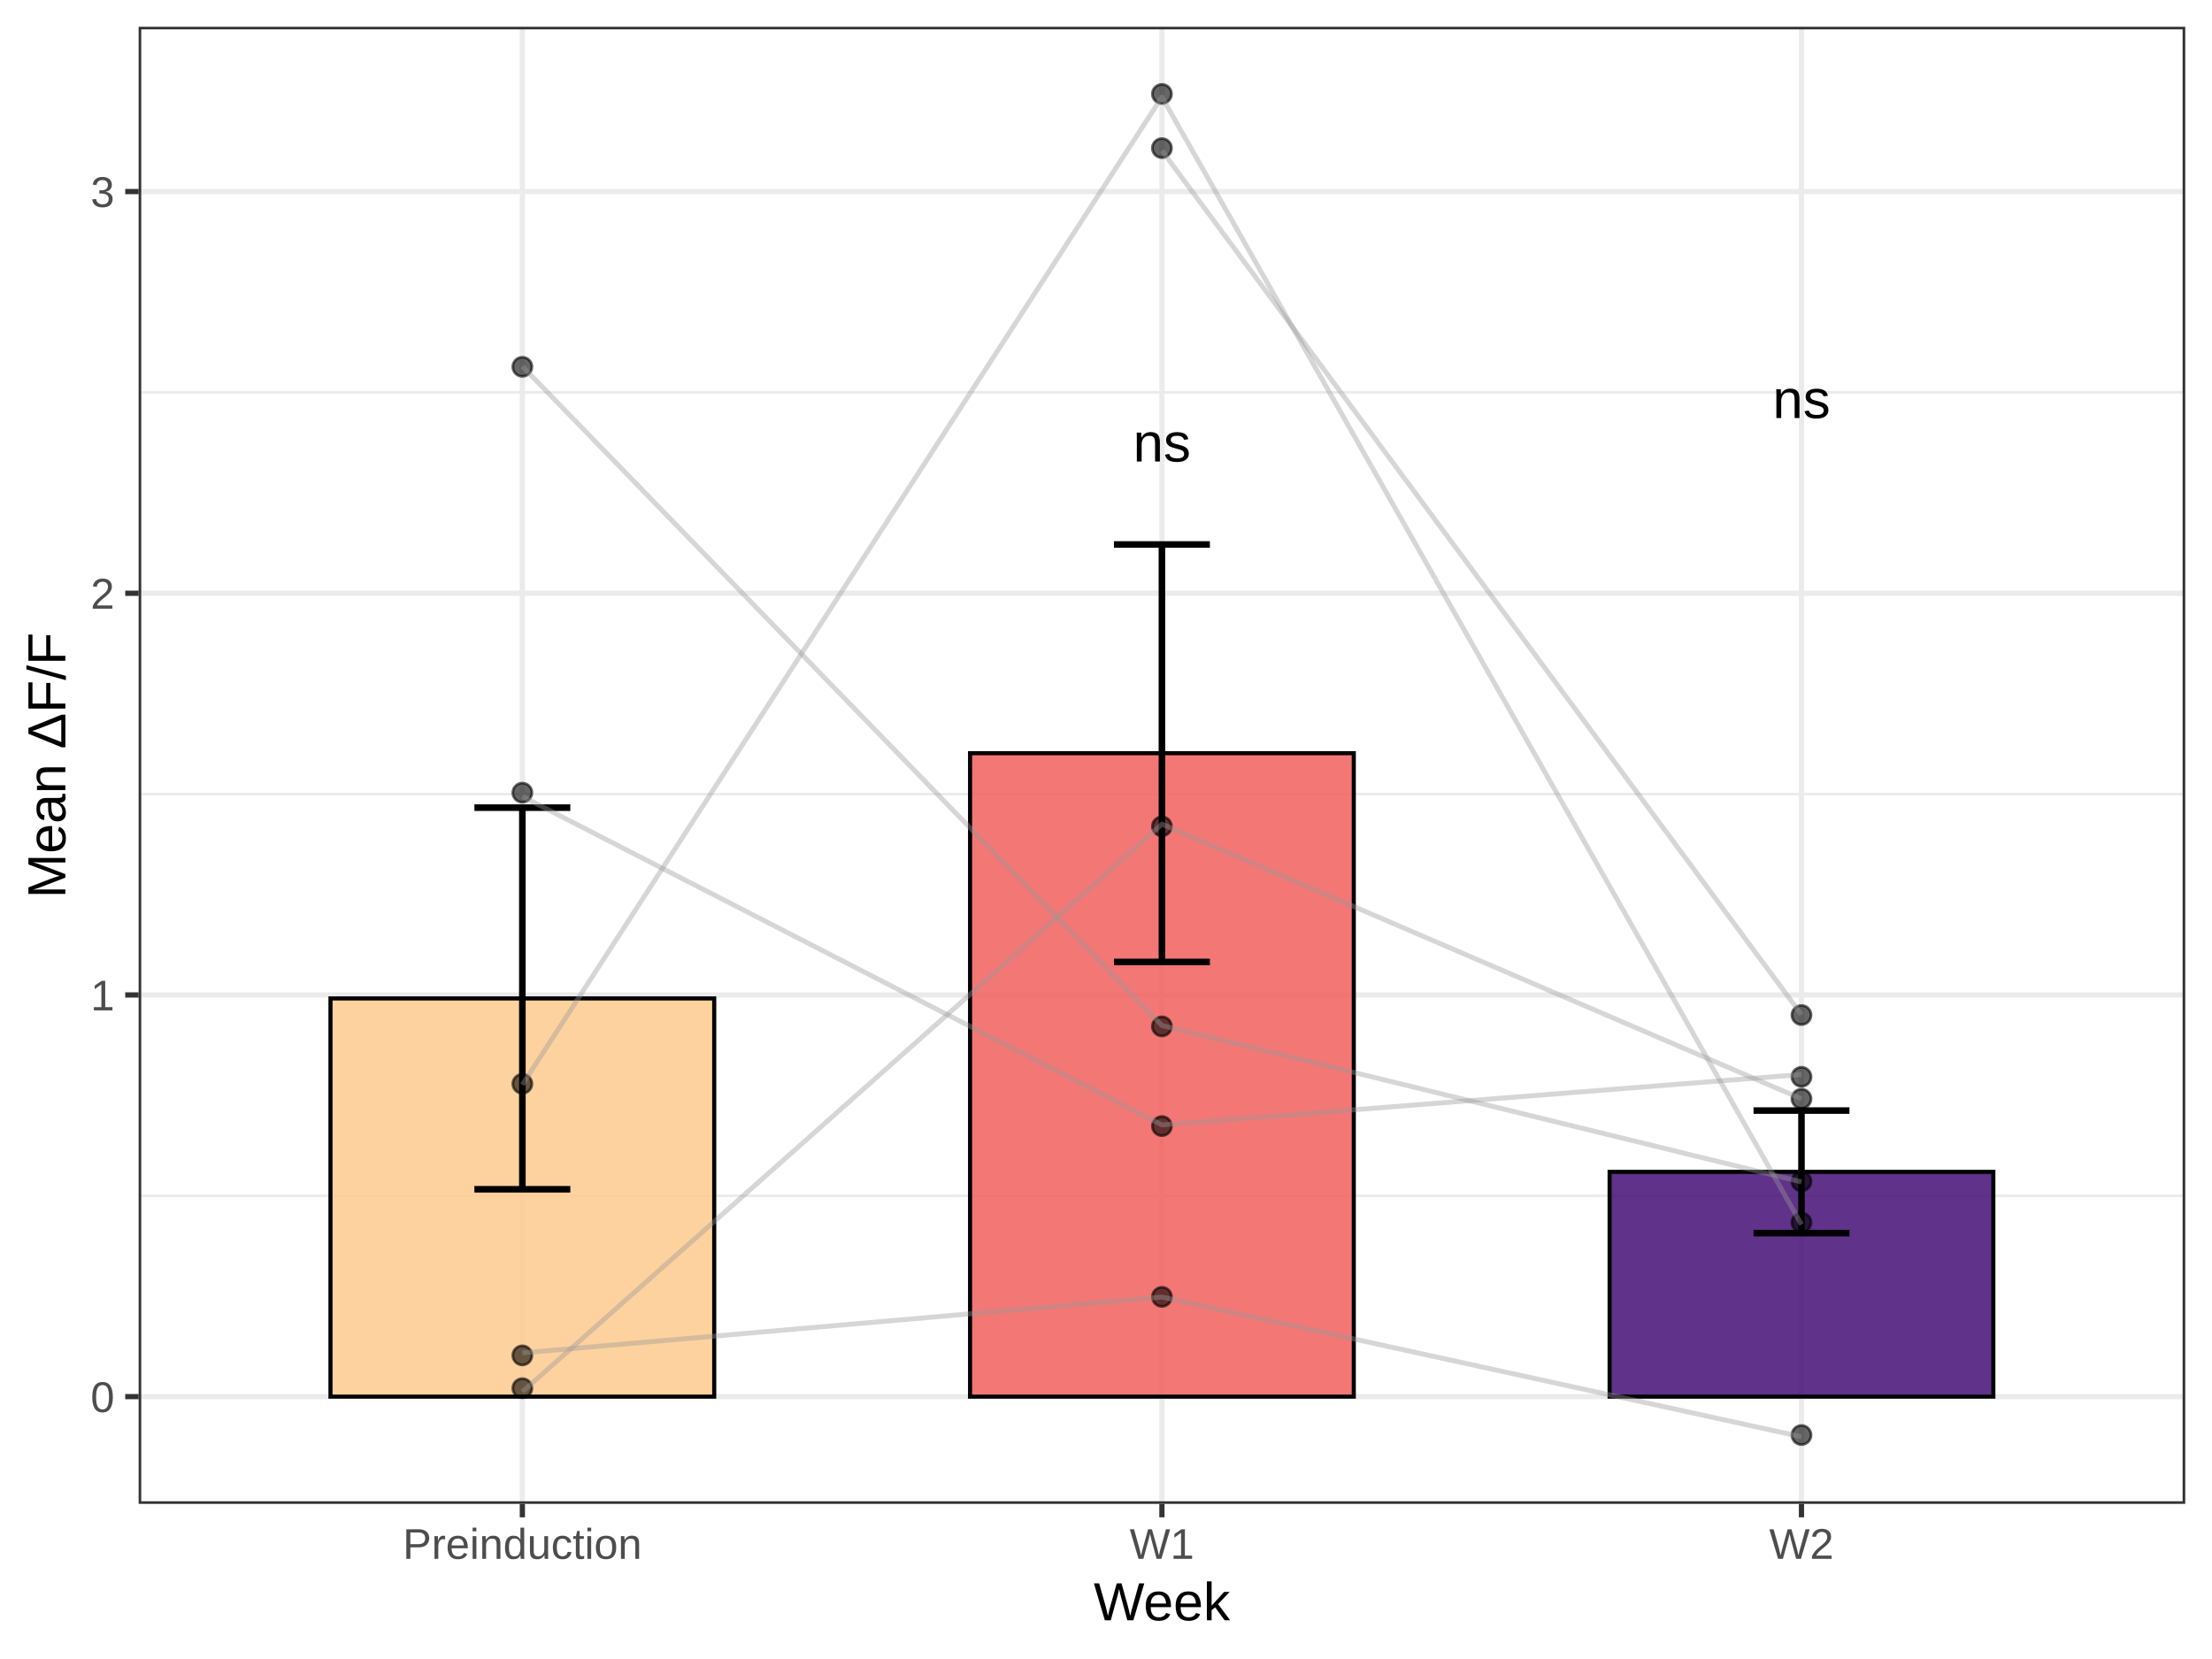
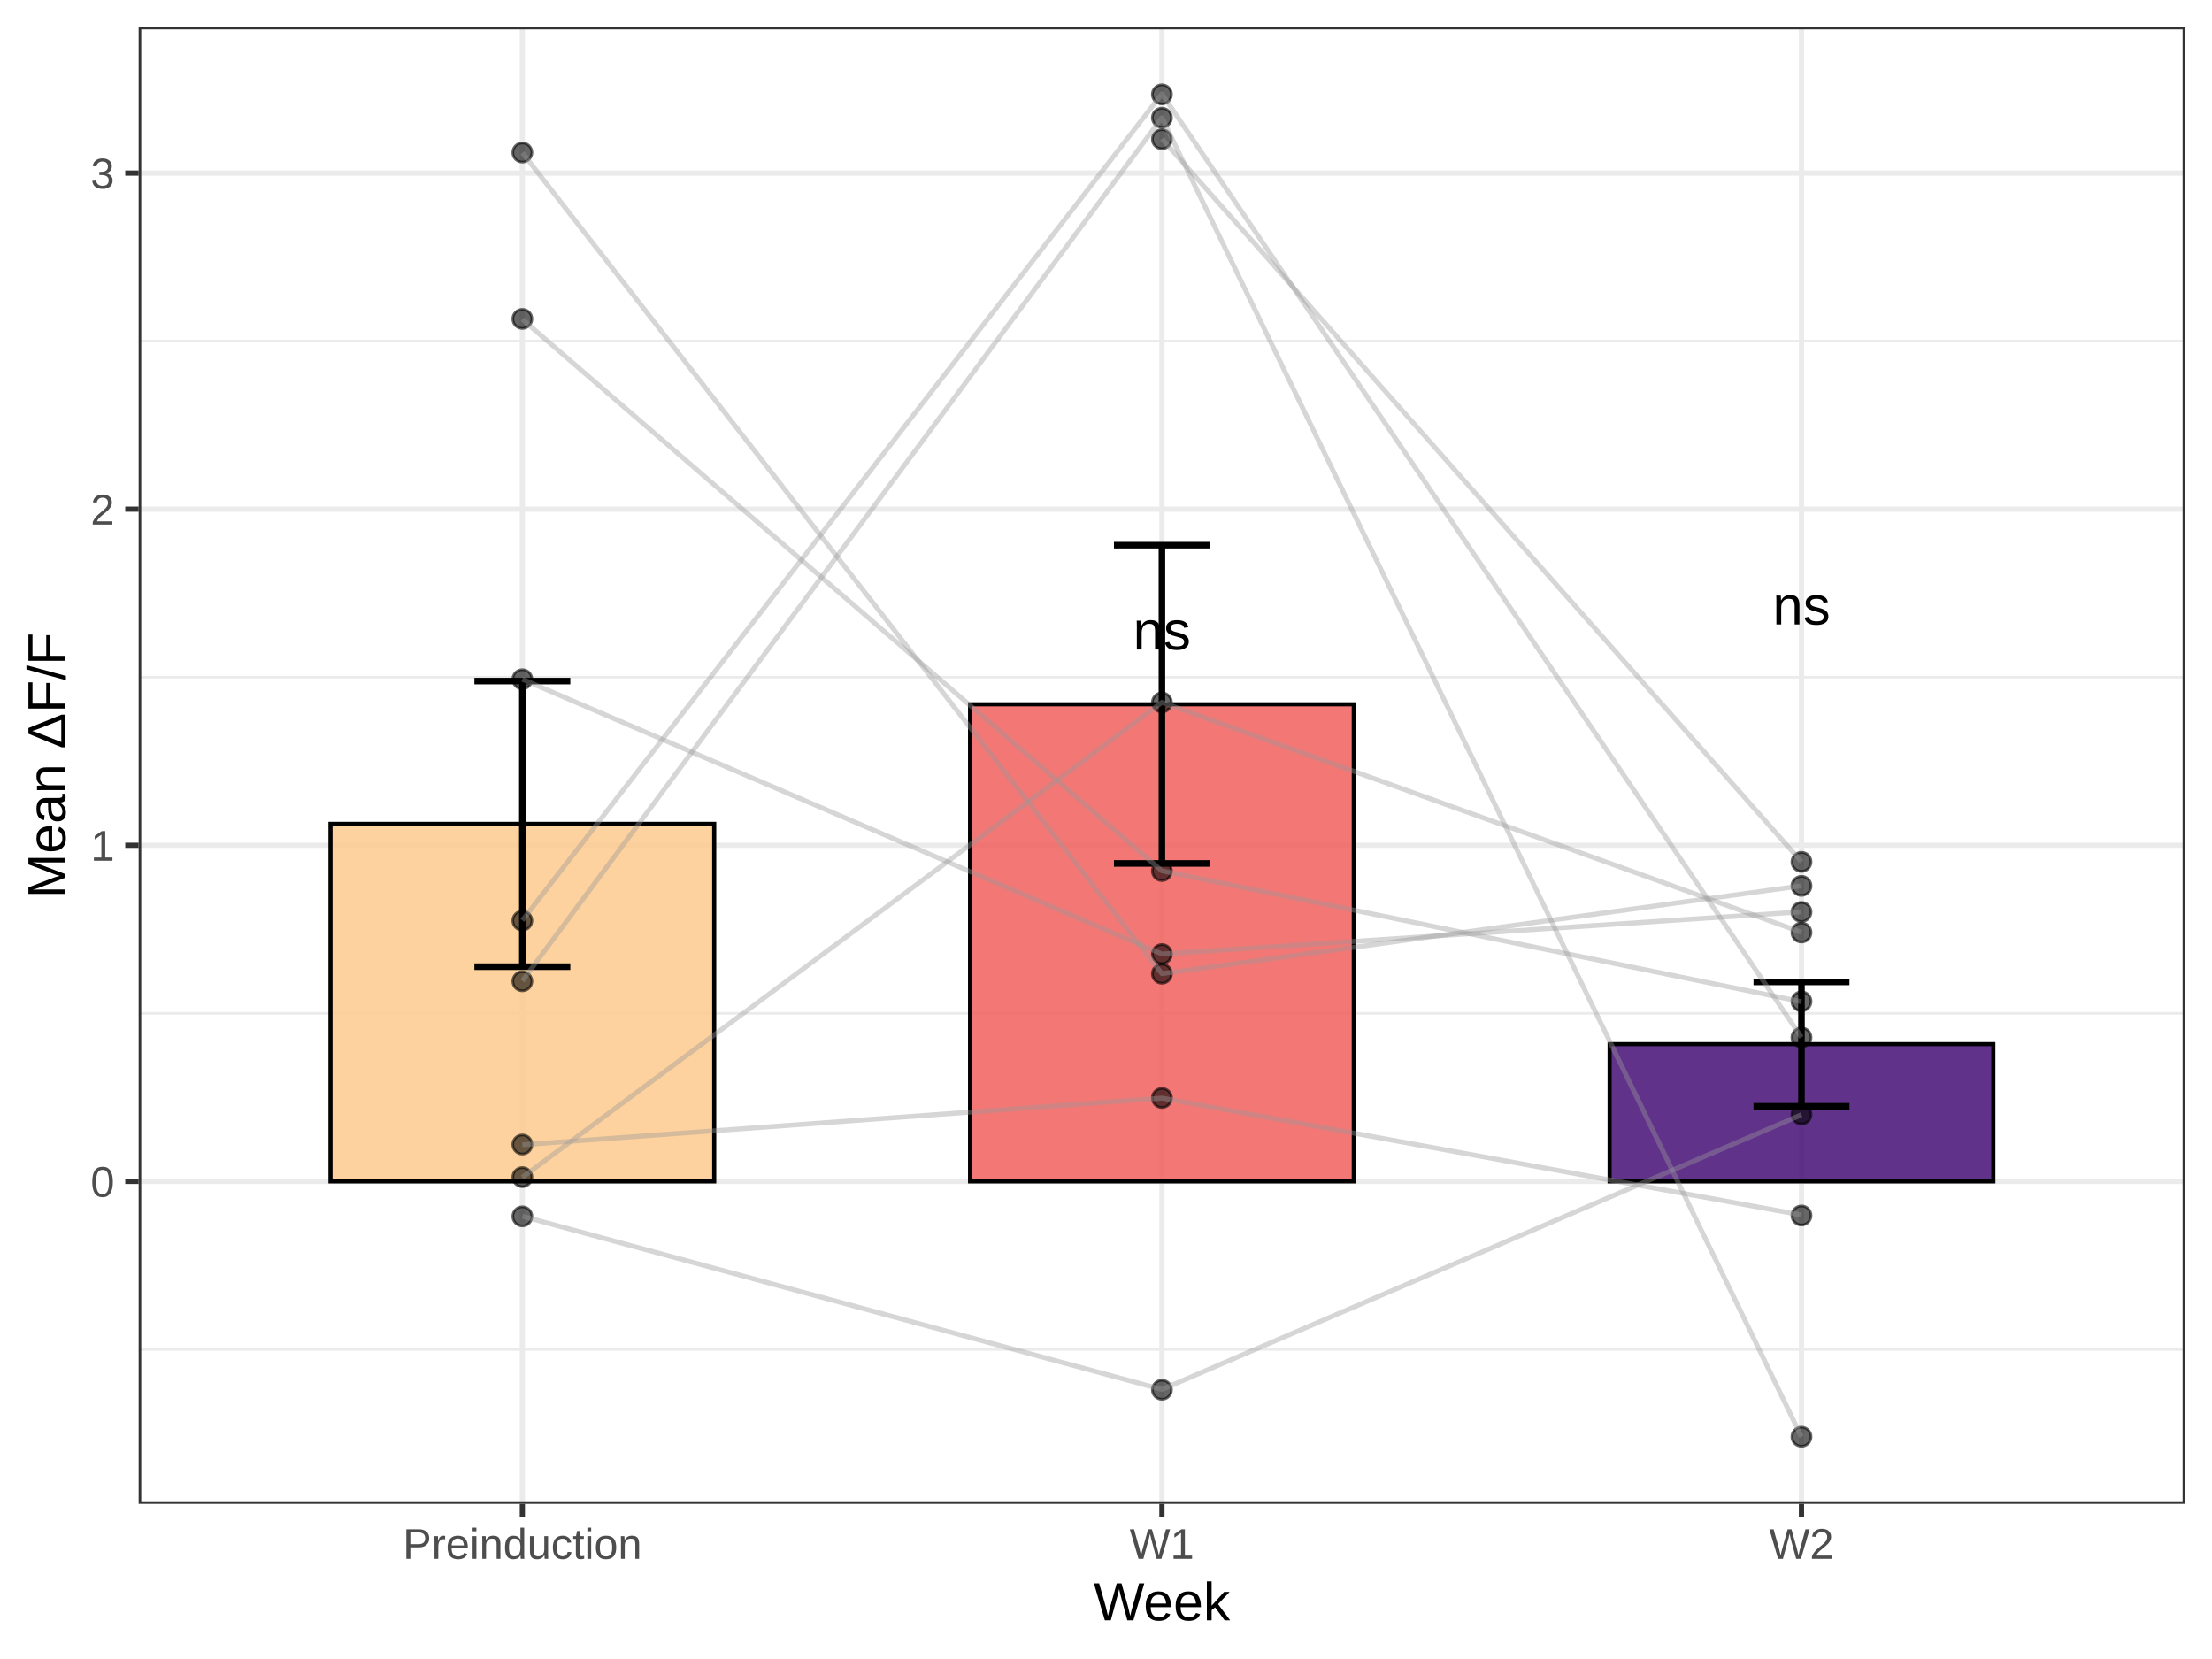
<svg xmlns="http://www.w3.org/2000/svg" class="svglite" width="576.00pt" height="432.00pt" viewBox="0 0 576.00 432.00">
  <defs>
    <style type="text/css">
    .svglite line, .svglite polyline, .svglite polygon, .svglite path, .svglite rect, .svglite circle {
      fill: none;
      stroke: #000000;
      stroke-linecap: round;
      stroke-linejoin: round;
      stroke-miterlimit: 10.00;
    }
    .svglite text {
      white-space: pre;
    }
  </style>
  </defs>
  <rect width="100%" height="100%" style="stroke: none; fill: #FFFFFF;" />
  <defs>
    <clipPath id="cpMC4wMHw1NzYuMDB8MC4wMHw0MzIuMDA=">
      <rect x="0.00" y="0.00" width="576.00" height="432.00" />
    </clipPath>
  </defs>
  <g clip-path="url(#cpMC4wMHw1NzYuMDB8MC4wMHw0MzIuMDA=)">
    <rect x="0.00" y="0.00" width="576.00" height="432.00" style="stroke-width: 1.36; stroke: #FFFFFF; fill: #FFFFFF;" />
  </g>
  <defs>
    <clipPath id="cpMzYuMTB8NTY5LjAzfDYuOTd8MzkxLjYy">
      <rect x="36.10" y="6.97" width="532.93" height="384.64" />
    </clipPath>
  </defs>
  <g clip-path="url(#cpMzYuMTB8NTY5LjAzfDYuOTd8MzkxLjYy)">
    <rect x="36.10" y="6.97" width="532.93" height="384.64" style="stroke-width: 1.36; stroke: none; fill: #FFFFFF;" />
-     <polyline points="36.10,311.38 569.03,311.38 " style="stroke-width: 0.68; stroke: #EBEBEB; stroke-linecap: butt;" />
-     <polyline points="36.10,206.78 569.03,206.78 " style="stroke-width: 0.68; stroke: #EBEBEB; stroke-linecap: butt;" />
-     <polyline points="36.10,102.18 569.03,102.18 " style="stroke-width: 0.68; stroke: #EBEBEB; stroke-linecap: butt;" />
-     <polyline points="36.10,363.68 569.03,363.68 " style="stroke-width: 1.36; stroke: #EBEBEB; stroke-linecap: butt;" />
-     <polyline points="36.10,259.08 569.03,259.08 " style="stroke-width: 1.36; stroke: #EBEBEB; stroke-linecap: butt;" />
-     <polyline points="36.10,154.48 569.03,154.48 " style="stroke-width: 1.36; stroke: #EBEBEB; stroke-linecap: butt;" />
-     <polyline points="36.10,49.88 569.03,49.88 " style="stroke-width: 1.36; stroke: #EBEBEB; stroke-linecap: butt;" />
+     <polyline points="36.10,351.39 569.03,351.39 " style="stroke-width: 0.68; stroke: #EBEBEB; stroke-linecap: butt;" />
+     <polyline points="36.10,263.87 569.03,263.87 " style="stroke-width: 0.68; stroke: #EBEBEB; stroke-linecap: butt;" />
+     <polyline points="36.10,176.35 569.03,176.35 " style="stroke-width: 0.68; stroke: #EBEBEB; stroke-linecap: butt;" />
+     <polyline points="36.10,88.83 569.03,88.83 " style="stroke-width: 0.68; stroke: #EBEBEB; stroke-linecap: butt;" />
+     <polyline points="36.10,307.63 569.03,307.63 " style="stroke-width: 1.36; stroke: #EBEBEB; stroke-linecap: butt;" />
+     <polyline points="36.10,220.11 569.03,220.11 " style="stroke-width: 1.36; stroke: #EBEBEB; stroke-linecap: butt;" />
+     <polyline points="36.10,132.59 569.03,132.59 " style="stroke-width: 1.36; stroke: #EBEBEB; stroke-linecap: butt;" />
+     <polyline points="36.10,45.07 569.03,45.07 " style="stroke-width: 1.36; stroke: #EBEBEB; stroke-linecap: butt;" />
    <polyline points="136.02,391.62 136.02,6.97 " style="stroke-width: 1.36; stroke: #EBEBEB; stroke-linecap: butt;" />
    <polyline points="302.56,391.62 302.56,6.97 " style="stroke-width: 1.36; stroke: #EBEBEB; stroke-linecap: butt;" />
    <polyline points="469.10,391.62 469.10,6.97 " style="stroke-width: 1.36; stroke: #EBEBEB; stroke-linecap: butt;" />
-     <rect x="86.06" y="259.99" width="99.92" height="103.69" style="stroke-width: 1.07; stroke-linecap: butt; stroke-linejoin: miter; fill: #FECA8D; fill-opacity: 0.85;" />
-     <rect x="252.60" y="196.13" width="99.92" height="167.55" style="stroke-width: 1.07; stroke-linecap: butt; stroke-linejoin: miter; fill: #F1605D; fill-opacity: 0.85;" />
-     <rect x="419.14" y="305.15" width="99.92" height="58.53" style="stroke-width: 1.07; stroke-linecap: butt; stroke-linejoin: miter; fill: #440F76; fill-opacity: 0.85;" />
-     <polyline points="123.53,210.31 148.51,210.31 " style="stroke-width: 1.71; stroke-linecap: butt;" />
-     <polyline points="136.02,210.31 136.02,309.68 " style="stroke-width: 1.71; stroke-linecap: butt;" />
-     <polyline points="123.53,309.68 148.51,309.68 " style="stroke-width: 1.71; stroke-linecap: butt;" />
-     <polyline points="290.07,141.78 315.05,141.78 " style="stroke-width: 1.71; stroke-linecap: butt;" />
-     <polyline points="302.56,141.78 302.56,250.48 " style="stroke-width: 1.71; stroke-linecap: butt;" />
-     <polyline points="290.07,250.48 315.05,250.48 " style="stroke-width: 1.71; stroke-linecap: butt;" />
-     <polyline points="456.61,289.19 481.59,289.19 " style="stroke-width: 1.71; stroke-linecap: butt;" />
-     <polyline points="469.10,289.19 469.10,321.10 " style="stroke-width: 1.71; stroke-linecap: butt;" />
-     <polyline points="456.61,321.10 481.59,321.10 " style="stroke-width: 1.71; stroke-linecap: butt;" />
-     <circle cx="136.02" cy="361.48" r="2.49" style="stroke-width: 0.71; stroke: #000000; stroke-opacity: 0.60; fill: #000000; fill-opacity: 0.60;" />
-     <circle cx="136.02" cy="282.22" r="2.49" style="stroke-width: 0.71; stroke: #000000; stroke-opacity: 0.60; fill: #000000; fill-opacity: 0.60;" />
-     <circle cx="136.02" cy="95.52" r="2.49" style="stroke-width: 0.71; stroke: #000000; stroke-opacity: 0.60; fill: #000000; fill-opacity: 0.60;" />
-     <circle cx="136.02" cy="206.41" r="2.49" style="stroke-width: 0.71; stroke: #000000; stroke-opacity: 0.60; fill: #000000; fill-opacity: 0.60;" />
-     <circle cx="136.02" cy="352.94" r="2.49" style="stroke-width: 0.71; stroke: #000000; stroke-opacity: 0.60; fill: #000000; fill-opacity: 0.60;" />
-     <circle cx="302.56" cy="215.18" r="2.49" style="stroke-width: 0.71; stroke: #000000; stroke-opacity: 0.60; fill: #000000; fill-opacity: 0.60;" />
-     <circle cx="302.56" cy="24.46" r="2.49" style="stroke-width: 0.71; stroke: #000000; stroke-opacity: 0.60; fill: #000000; fill-opacity: 0.60;" />
-     <circle cx="302.56" cy="38.57" r="2.49" style="stroke-width: 0.71; stroke: #000000; stroke-opacity: 0.60; fill: #000000; fill-opacity: 0.60;" />
-     <circle cx="302.56" cy="267.27" r="2.49" style="stroke-width: 0.71; stroke: #000000; stroke-opacity: 0.60; fill: #000000; fill-opacity: 0.60;" />
-     <circle cx="302.56" cy="293.23" r="2.49" style="stroke-width: 0.71; stroke: #000000; stroke-opacity: 0.60; fill: #000000; fill-opacity: 0.60;" />
-     <circle cx="302.56" cy="337.70" r="2.49" style="stroke-width: 0.71; stroke: #000000; stroke-opacity: 0.60; fill: #000000; fill-opacity: 0.60;" />
-     <circle cx="469.10" cy="286.11" r="2.49" style="stroke-width: 0.71; stroke: #000000; stroke-opacity: 0.60; fill: #000000; fill-opacity: 0.60;" />
-     <circle cx="469.10" cy="318.35" r="2.49" style="stroke-width: 0.71; stroke: #000000; stroke-opacity: 0.60; fill: #000000; fill-opacity: 0.60;" />
-     <circle cx="469.10" cy="264.31" r="2.49" style="stroke-width: 0.71; stroke: #000000; stroke-opacity: 0.60; fill: #000000; fill-opacity: 0.60;" />
-     <circle cx="469.10" cy="307.63" r="2.49" style="stroke-width: 0.71; stroke: #000000; stroke-opacity: 0.60; fill: #000000; fill-opacity: 0.60;" />
-     <circle cx="469.10" cy="280.40" r="2.49" style="stroke-width: 0.71; stroke: #000000; stroke-opacity: 0.60; fill: #000000; fill-opacity: 0.60;" />
-     <circle cx="469.10" cy="373.68" r="2.49" style="stroke-width: 0.71; stroke: #000000; stroke-opacity: 0.60; fill: #000000; fill-opacity: 0.60;" />
-     <polyline points="136.02,282.45 302.56,25.25 469.10,318.85 " style="stroke-width: 1.28; stroke: #999999; stroke-opacity: 0.40; stroke-linecap: butt;" />
-     <polyline points="136.02,362.42 302.56,214.60 469.10,286.14 " style="stroke-width: 1.28; stroke: #999999; stroke-opacity: 0.40; stroke-linecap: butt;" />
-     <polyline points="136.02,207.40 302.56,292.92 469.10,279.79 " style="stroke-width: 1.28; stroke: #999999; stroke-opacity: 0.40; stroke-linecap: butt;" />
-     <polyline points="136.02,352.29 302.56,337.75 469.10,374.13 " style="stroke-width: 1.28; stroke: #999999; stroke-opacity: 0.40; stroke-linecap: butt;" />
-     <polyline points="302.56,39.22 469.10,264.21 " style="stroke-width: 1.28; stroke: #999999; stroke-opacity: 0.40; stroke-linecap: butt;" />
-     <polyline points="136.02,95.40 302.56,267.04 469.10,307.77 " style="stroke-width: 1.28; stroke: #999999; stroke-opacity: 0.40; stroke-linecap: butt;" />
-     <text x="302.56" y="120.17" text-anchor="middle" style="font-size: 14.23px; font-family: &quot;Arial&quot;;" textLength="15.01px" lengthAdjust="spacingAndGlyphs">ns</text>
-     <text x="469.10" y="108.86" text-anchor="middle" style="font-size: 14.23px; font-family: &quot;Arial&quot;;" textLength="15.01px" lengthAdjust="spacingAndGlyphs">ns</text>
+     <rect x="86.06" y="214.53" width="99.92" height="93.10" style="stroke-width: 1.07; stroke-linecap: butt; stroke-linejoin: miter; fill: #FECA8D; fill-opacity: 0.85;" />
+     <rect x="252.60" y="183.40" width="99.92" height="124.23" style="stroke-width: 1.07; stroke-linecap: butt; stroke-linejoin: miter; fill: #F1605D; fill-opacity: 0.85;" />
+     <rect x="419.14" y="271.89" width="99.92" height="35.74" style="stroke-width: 1.07; stroke-linecap: butt; stroke-linejoin: miter; fill: #440F76; fill-opacity: 0.85;" />
+     <polyline points="123.53,177.35 148.51,177.35 " style="stroke-width: 1.71; stroke-linecap: butt;" />
+     <polyline points="136.02,177.35 136.02,251.72 " style="stroke-width: 1.71; stroke-linecap: butt;" />
+     <polyline points="123.53,251.72 148.51,251.72 " style="stroke-width: 1.71; stroke-linecap: butt;" />
+     <polyline points="290.07,141.96 315.05,141.96 " style="stroke-width: 1.71; stroke-linecap: butt;" />
+     <polyline points="302.56,141.96 302.56,224.84 " style="stroke-width: 1.71; stroke-linecap: butt;" />
+     <polyline points="290.07,224.84 315.05,224.84 " style="stroke-width: 1.71; stroke-linecap: butt;" />
+     <polyline points="456.61,255.69 481.59,255.69 " style="stroke-width: 1.71; stroke-linecap: butt;" />
+     <polyline points="469.10,255.69 469.10,288.09 " style="stroke-width: 1.71; stroke-linecap: butt;" />
+     <polyline points="456.61,288.09 481.59,288.09 " style="stroke-width: 1.71; stroke-linecap: butt;" />
+     <circle cx="136.02" cy="306.52" r="2.49" style="stroke-width: 0.71; stroke: #000000; stroke-opacity: 0.60; fill: #000000; fill-opacity: 0.60;" />
+     <circle cx="136.02" cy="239.73" r="2.49" style="stroke-width: 0.71; stroke: #000000; stroke-opacity: 0.60; fill: #000000; fill-opacity: 0.60;" />
+     <circle cx="136.02" cy="255.52" r="2.49" style="stroke-width: 0.71; stroke: #000000; stroke-opacity: 0.60; fill: #000000; fill-opacity: 0.60;" />
+     <circle cx="136.02" cy="316.74" r="2.49" style="stroke-width: 0.71; stroke: #000000; stroke-opacity: 0.60; fill: #000000; fill-opacity: 0.60;" />
+     <circle cx="136.02" cy="39.72" r="2.49" style="stroke-width: 0.71; stroke: #000000; stroke-opacity: 0.60; fill: #000000; fill-opacity: 0.60;" />
+     <circle cx="136.02" cy="83.04" r="2.49" style="stroke-width: 0.71; stroke: #000000; stroke-opacity: 0.60; fill: #000000; fill-opacity: 0.60;" />
+     <circle cx="136.02" cy="176.88" r="2.49" style="stroke-width: 0.71; stroke: #000000; stroke-opacity: 0.60; fill: #000000; fill-opacity: 0.60;" />
+     <circle cx="136.02" cy="298.03" r="2.49" style="stroke-width: 0.71; stroke: #000000; stroke-opacity: 0.60; fill: #000000; fill-opacity: 0.60;" />
+     <circle cx="302.56" cy="182.91" r="2.49" style="stroke-width: 0.71; stroke: #000000; stroke-opacity: 0.60; fill: #000000; fill-opacity: 0.60;" />
+     <circle cx="302.56" cy="24.58" r="2.49" style="stroke-width: 0.71; stroke: #000000; stroke-opacity: 0.60; fill: #000000; fill-opacity: 0.60;" />
+     <circle cx="302.56" cy="36.25" r="2.49" style="stroke-width: 0.71; stroke: #000000; stroke-opacity: 0.60; fill: #000000; fill-opacity: 0.60;" />
+     <circle cx="302.56" cy="30.66" r="2.49" style="stroke-width: 0.71; stroke: #000000; stroke-opacity: 0.60; fill: #000000; fill-opacity: 0.60;" />
+     <circle cx="302.56" cy="361.89" r="2.49" style="stroke-width: 0.71; stroke: #000000; stroke-opacity: 0.60; fill: #000000; fill-opacity: 0.60;" />
+     <circle cx="302.56" cy="253.55" r="2.49" style="stroke-width: 0.71; stroke: #000000; stroke-opacity: 0.60; fill: #000000; fill-opacity: 0.60;" />
+     <circle cx="302.56" cy="226.81" r="2.49" style="stroke-width: 0.71; stroke: #000000; stroke-opacity: 0.60; fill: #000000; fill-opacity: 0.60;" />
+     <circle cx="302.56" cy="248.44" r="2.49" style="stroke-width: 0.71; stroke: #000000; stroke-opacity: 0.60; fill: #000000; fill-opacity: 0.60;" />
+     <circle cx="302.56" cy="285.91" r="2.49" style="stroke-width: 0.71; stroke: #000000; stroke-opacity: 0.60; fill: #000000; fill-opacity: 0.60;" />
+     <circle cx="469.10" cy="242.82" r="2.49" style="stroke-width: 0.71; stroke: #000000; stroke-opacity: 0.60; fill: #000000; fill-opacity: 0.60;" />
+     <circle cx="469.10" cy="270.15" r="2.49" style="stroke-width: 0.71; stroke: #000000; stroke-opacity: 0.60; fill: #000000; fill-opacity: 0.60;" />
+     <circle cx="469.10" cy="224.43" r="2.49" style="stroke-width: 0.71; stroke: #000000; stroke-opacity: 0.60; fill: #000000; fill-opacity: 0.60;" />
+     <circle cx="469.10" cy="260.76" r="2.49" style="stroke-width: 0.71; stroke: #000000; stroke-opacity: 0.60; fill: #000000; fill-opacity: 0.60;" />
+     <circle cx="469.10" cy="237.48" r="2.49" style="stroke-width: 0.71; stroke: #000000; stroke-opacity: 0.60; fill: #000000; fill-opacity: 0.60;" />
+     <circle cx="469.10" cy="316.51" r="2.49" style="stroke-width: 0.71; stroke: #000000; stroke-opacity: 0.60; fill: #000000; fill-opacity: 0.60;" />
+     <circle cx="469.10" cy="374.12" r="2.49" style="stroke-width: 0.71; stroke: #000000; stroke-opacity: 0.60; fill: #000000; fill-opacity: 0.60;" />
+     <circle cx="469.10" cy="290.22" r="2.49" style="stroke-width: 0.71; stroke: #000000; stroke-opacity: 0.60; fill: #000000; fill-opacity: 0.60;" />
+     <circle cx="469.10" cy="230.68" r="2.49" style="stroke-width: 0.71; stroke: #000000; stroke-opacity: 0.60; fill: #000000; fill-opacity: 0.60;" />
+     <polyline points="136.02,239.66 302.56,24.46 469.10,270.12 " style="stroke-width: 1.28; stroke: #999999; stroke-opacity: 0.40; stroke-linecap: butt;" />
+     <polyline points="136.02,306.58 302.56,182.89 469.10,242.75 " style="stroke-width: 1.28; stroke: #999999; stroke-opacity: 0.40; stroke-linecap: butt;" />
+     <polyline points="136.02,176.87 302.56,248.42 469.10,237.44 " style="stroke-width: 1.28; stroke: #999999; stroke-opacity: 0.40; stroke-linecap: butt;" />
+     <polyline points="136.02,298.10 302.56,285.94 469.10,316.38 " style="stroke-width: 1.28; stroke: #999999; stroke-opacity: 0.40; stroke-linecap: butt;" />
+     <polyline points="302.56,36.15 469.10,224.40 " style="stroke-width: 1.28; stroke: #999999; stroke-opacity: 0.40; stroke-linecap: butt;" />
+     <polyline points="136.02,316.71 302.56,361.81 469.10,290.28 " style="stroke-width: 1.28; stroke: #999999; stroke-opacity: 0.40; stroke-linecap: butt;" />
+     <polyline points="136.02,83.16 302.56,226.77 469.10,260.85 " style="stroke-width: 1.28; stroke: #999999; stroke-opacity: 0.40; stroke-linecap: butt;" />
+     <polyline points="136.02,255.42 302.56,30.65 469.10,374.13 " style="stroke-width: 1.28; stroke: #999999; stroke-opacity: 0.40; stroke-linecap: butt;" />
+     <polyline points="136.02,39.77 302.56,253.54 469.10,230.66 " style="stroke-width: 1.28; stroke: #999999; stroke-opacity: 0.40; stroke-linecap: butt;" />
+     <text x="302.56" y="169.13" text-anchor="middle" style="font-size: 14.23px; font-family: &quot;Arial&quot;;" textLength="15.01px" lengthAdjust="spacingAndGlyphs">ns</text>
+     <text x="469.10" y="162.60" text-anchor="middle" style="font-size: 14.23px; font-family: &quot;Arial&quot;;" textLength="15.01px" lengthAdjust="spacingAndGlyphs">ns</text>
    <rect x="36.10" y="6.97" width="532.93" height="384.64" style="stroke-width: 1.36; stroke: #333333;" />
  </g>
  <g clip-path="url(#cpMC4wMHw1NzYuMDB8MC4wMHw0MzIuMDA=)">
-     <text x="29.82" y="367.70" text-anchor="end" style="font-size: 11.20px;fill: #4D4D4D; font-family: &quot;Arial&quot;;" textLength="6.22px" lengthAdjust="spacingAndGlyphs">0</text>
-     <text x="29.82" y="263.10" text-anchor="end" style="font-size: 11.20px;fill: #4D4D4D; font-family: &quot;Arial&quot;;" textLength="6.22px" lengthAdjust="spacingAndGlyphs">1</text>
-     <text x="29.82" y="158.50" text-anchor="end" style="font-size: 11.20px;fill: #4D4D4D; font-family: &quot;Arial&quot;;" textLength="6.22px" lengthAdjust="spacingAndGlyphs">2</text>
-     <text x="29.82" y="53.90" text-anchor="end" style="font-size: 11.20px;fill: #4D4D4D; font-family: &quot;Arial&quot;;" textLength="6.22px" lengthAdjust="spacingAndGlyphs">3</text>
-     <polyline points="32.61,363.68 36.10,363.68 " style="stroke-width: 1.36; stroke: #333333; stroke-linecap: butt;" />
-     <polyline points="32.61,259.08 36.10,259.08 " style="stroke-width: 1.36; stroke: #333333; stroke-linecap: butt;" />
-     <polyline points="32.61,154.48 36.10,154.48 " style="stroke-width: 1.36; stroke: #333333; stroke-linecap: butt;" />
-     <polyline points="32.61,49.88 36.10,49.88 " style="stroke-width: 1.36; stroke: #333333; stroke-linecap: butt;" />
+     <text x="29.82" y="311.65" text-anchor="end" style="font-size: 11.20px;fill: #4D4D4D; font-family: &quot;Arial&quot;;" textLength="6.22px" lengthAdjust="spacingAndGlyphs">0</text>
+     <text x="29.82" y="224.13" text-anchor="end" style="font-size: 11.20px;fill: #4D4D4D; font-family: &quot;Arial&quot;;" textLength="6.22px" lengthAdjust="spacingAndGlyphs">1</text>
+     <text x="29.82" y="136.60" text-anchor="end" style="font-size: 11.20px;fill: #4D4D4D; font-family: &quot;Arial&quot;;" textLength="6.22px" lengthAdjust="spacingAndGlyphs">2</text>
+     <text x="29.82" y="49.08" text-anchor="end" style="font-size: 11.20px;fill: #4D4D4D; font-family: &quot;Arial&quot;;" textLength="6.22px" lengthAdjust="spacingAndGlyphs">3</text>
+     <polyline points="32.61,307.63 36.10,307.63 " style="stroke-width: 1.36; stroke: #333333; stroke-linecap: butt;" />
+     <polyline points="32.61,220.11 36.10,220.11 " style="stroke-width: 1.36; stroke: #333333; stroke-linecap: butt;" />
+     <polyline points="32.61,132.59 36.10,132.59 " style="stroke-width: 1.36; stroke: #333333; stroke-linecap: butt;" />
+     <polyline points="32.61,45.07 36.10,45.07 " style="stroke-width: 1.36; stroke: #333333; stroke-linecap: butt;" />
    <polyline points="136.02,395.10 136.02,391.62 " style="stroke-width: 1.36; stroke: #333333; stroke-linecap: butt;" />
    <polyline points="302.56,395.10 302.56,391.62 " style="stroke-width: 1.36; stroke: #333333; stroke-linecap: butt;" />
    <polyline points="469.10,395.10 469.10,391.62 " style="stroke-width: 1.36; stroke: #333333; stroke-linecap: butt;" />
    <text x="136.02" y="405.92" text-anchor="middle" style="font-size: 11.20px;fill: #4D4D4D; font-family: &quot;Arial&quot;;" textLength="62.18px" lengthAdjust="spacingAndGlyphs">Preinduction</text>
    <text x="302.56" y="405.92" text-anchor="middle" style="font-size: 11.20px;fill: #4D4D4D; font-family: &quot;Arial&quot;;" textLength="16.78px" lengthAdjust="spacingAndGlyphs">W1</text>
    <text x="469.10" y="405.92" text-anchor="middle" style="font-size: 11.20px;fill: #4D4D4D; font-family: &quot;Arial&quot;;" textLength="16.78px" lengthAdjust="spacingAndGlyphs">W2</text>
    <text x="302.56" y="421.93" text-anchor="middle" style="font-size: 14.00px; font-family: &quot;Arial&quot;;" textLength="35.78px" lengthAdjust="spacingAndGlyphs">Week</text>
    <text transform="translate(17.02,199.30) rotate(-90)" text-anchor="middle" style="font-size: 14.00px; font-family: &quot;Arial&quot;;" textLength="70.01px" lengthAdjust="spacingAndGlyphs">Mean ΔF/F</text>
  </g>
</svg>
